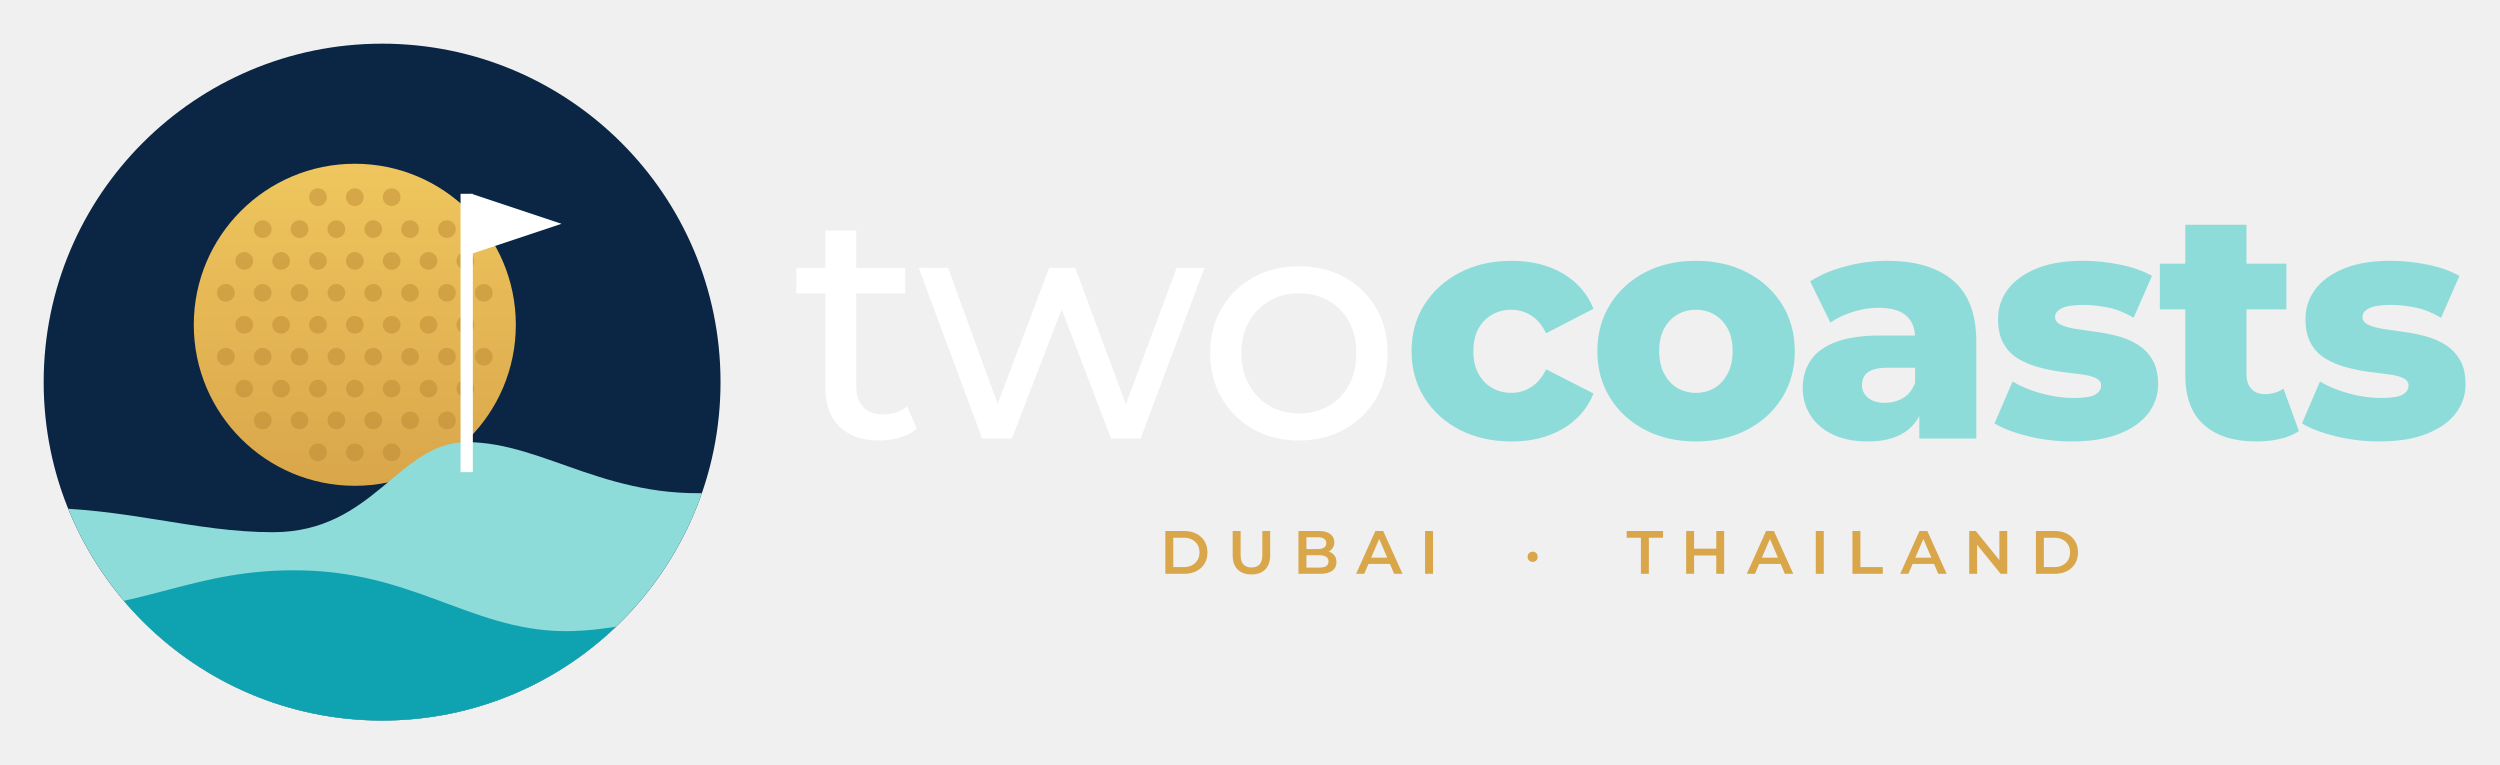
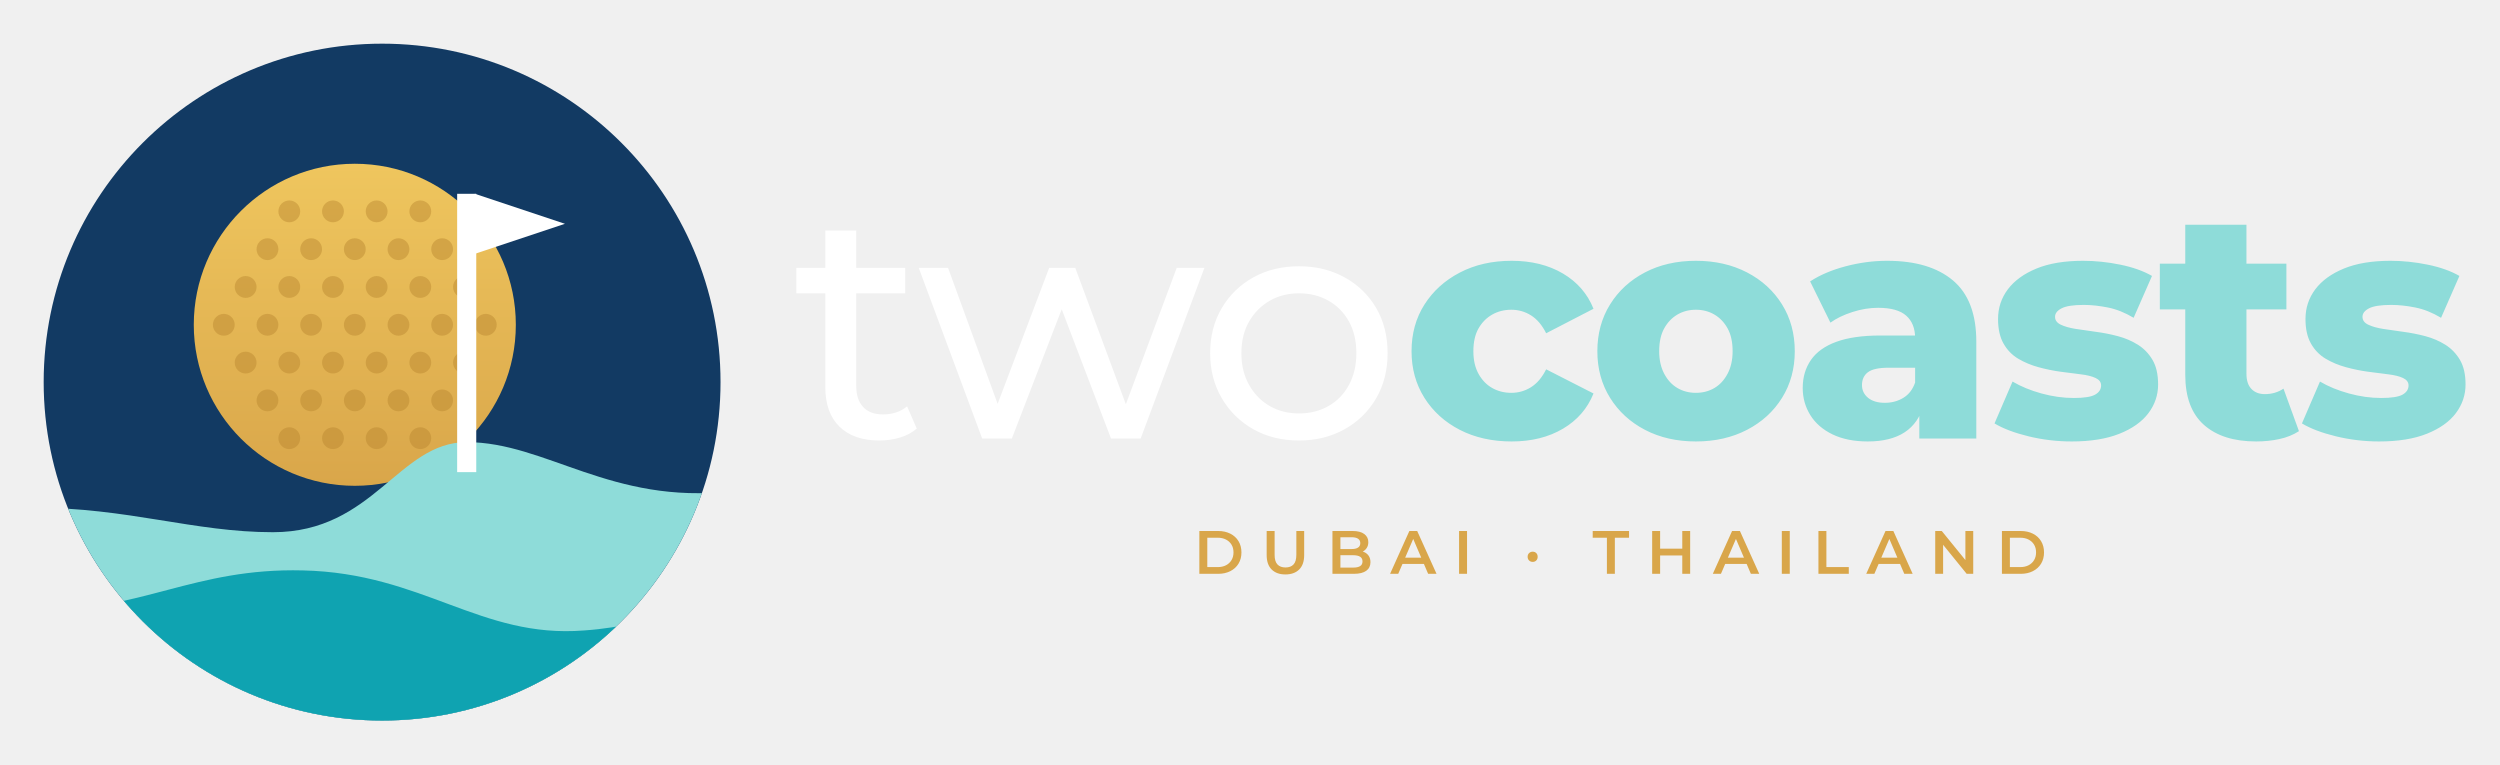
<svg xmlns="http://www.w3.org/2000/svg" viewBox="0 0 1832 560" width="1832" height="560" role="img" aria-labelledby="t">
  <g transform="translate(24 24)">
    <defs>
      <linearGradient id="logo-primary-reverse-m-sun" x1="0" y1="0" x2="0" y2="1">
        <stop offset="0" stop-color="#EFC65E" />
        <stop offset="1" stop-color="#D9A64A" />
      </linearGradient>
      <clipPath id="logo-primary-reverse-m-badge">
        <circle cx="256" cy="256" r="248" />
      </clipPath>
    </defs>
    <g clip-path="url(#logo-primary-reverse-m-badge)">
-       <circle cx="256" cy="256" r="248" fill="#0B2545" />
+       <circle cx="256" cy="256" r="248" fill="#123A63" />
      <circle cx="236" cy="214" r="118" fill="url(#logo-primary-reverse-m-sun)" />
      <g fill="#B8862E" opacity="0.45">
-         <circle cx="209.0" cy="120.5" r="6.5" />
-         <circle cx="236.0" cy="120.5" r="6.5" />
-         <circle cx="263.0" cy="120.5" r="6.5" />
-         <circle cx="168.5" cy="143.9" r="6.5" />
-         <circle cx="195.5" cy="143.9" r="6.5" />
-         <circle cx="222.5" cy="143.9" r="6.5" />
-         <circle cx="249.5" cy="143.9" r="6.5" />
-         <circle cx="276.5" cy="143.9" r="6.5" />
-         <circle cx="303.5" cy="143.9" r="6.5" />
-         <circle cx="155.0" cy="167.2" r="6.5" />
-         <circle cx="182.0" cy="167.2" r="6.5" />
-         <circle cx="209.0" cy="167.2" r="6.5" />
-         <circle cx="236.0" cy="167.2" r="6.5" />
-         <circle cx="263.0" cy="167.2" r="6.5" />
-         <circle cx="290.0" cy="167.2" r="6.5" />
-         <circle cx="317.0" cy="167.2" r="6.5" />
-         <circle cx="141.5" cy="190.6" r="6.5" />
-         <circle cx="168.5" cy="190.6" r="6.5" />
-         <circle cx="195.5" cy="190.6" r="6.5" />
-         <circle cx="222.5" cy="190.6" r="6.5" />
-         <circle cx="249.5" cy="190.6" r="6.5" />
-         <circle cx="276.5" cy="190.6" r="6.5" />
-         <circle cx="303.5" cy="190.6" r="6.5" />
-         <circle cx="330.5" cy="190.6" r="6.5" />
-         <circle cx="155.0" cy="214.0" r="6.5" />
-         <circle cx="182.0" cy="214.0" r="6.5" />
-         <circle cx="209.0" cy="214.0" r="6.5" />
-         <circle cx="236.0" cy="214.0" r="6.5" />
-         <circle cx="263.0" cy="214.0" r="6.5" />
-         <circle cx="290.0" cy="214.0" r="6.5" />
-         <circle cx="317.0" cy="214.0" r="6.5" />
-         <circle cx="141.5" cy="237.4" r="6.5" />
-         <circle cx="168.5" cy="237.4" r="6.5" />
-         <circle cx="195.5" cy="237.4" r="6.5" />
-         <circle cx="222.5" cy="237.4" r="6.5" />
-         <circle cx="249.5" cy="237.4" r="6.5" />
-         <circle cx="276.5" cy="237.4" r="6.5" />
-         <circle cx="303.5" cy="237.4" r="6.5" />
-         <circle cx="330.5" cy="237.4" r="6.5" />
-         <circle cx="155.0" cy="260.8" r="6.5" />
-         <circle cx="182.0" cy="260.8" r="6.5" />
-         <circle cx="209.0" cy="260.8" r="6.5" />
-         <circle cx="236.0" cy="260.8" r="6.5" />
-         <circle cx="263.0" cy="260.8" r="6.5" />
-         <circle cx="290.0" cy="260.8" r="6.5" />
-         <circle cx="317.0" cy="260.8" r="6.5" />
-         <circle cx="168.5" cy="284.1" r="6.5" />
-         <circle cx="195.5" cy="284.1" r="6.5" />
-         <circle cx="222.5" cy="284.1" r="6.5" />
-         <circle cx="249.5" cy="284.1" r="6.5" />
-         <circle cx="276.5" cy="284.1" r="6.5" />
-         <circle cx="303.5" cy="284.1" r="6.5" />
-         <circle cx="209.0" cy="307.5" r="6.5" />
-         <circle cx="236.0" cy="307.5" r="6.5" />
-         <circle cx="263.0" cy="307.5" r="6.5" />
+         <circle cx="188.0" cy="130.9" r="8" />
+         <circle cx="220.0" cy="130.9" r="8" />
+         <circle cx="252.0" cy="130.9" r="8" />
+         <circle cx="284.0" cy="130.9" r="8" />
+         <circle cx="172.0" cy="158.6" r="8" />
+         <circle cx="204.0" cy="158.6" r="8" />
+         <circle cx="236.0" cy="158.6" r="8" />
+         <circle cx="268.0" cy="158.6" r="8" />
+         <circle cx="300.0" cy="158.6" r="8" />
+         <circle cx="156.0" cy="186.3" r="8" />
+         <circle cx="188.0" cy="186.3" r="8" />
+         <circle cx="220.0" cy="186.3" r="8" />
+         <circle cx="252.0" cy="186.3" r="8" />
+         <circle cx="284.0" cy="186.3" r="8" />
+         <circle cx="316.0" cy="186.3" r="8" />
+         <circle cx="140.0" cy="214.0" r="8" />
+         <circle cx="172.0" cy="214.0" r="8" />
+         <circle cx="204.0" cy="214.0" r="8" />
+         <circle cx="236.0" cy="214.0" r="8" />
+         <circle cx="268.0" cy="214.0" r="8" />
+         <circle cx="300.0" cy="214.0" r="8" />
+         <circle cx="332.0" cy="214.0" r="8" />
+         <circle cx="156.0" cy="241.7" r="8" />
+         <circle cx="188.0" cy="241.7" r="8" />
+         <circle cx="220.0" cy="241.7" r="8" />
+         <circle cx="252.0" cy="241.7" r="8" />
+         <circle cx="284.0" cy="241.7" r="8" />
+         <circle cx="316.0" cy="241.7" r="8" />
+         <circle cx="172.0" cy="269.4" r="8" />
+         <circle cx="204.0" cy="269.4" r="8" />
+         <circle cx="236.0" cy="269.4" r="8" />
+         <circle cx="268.0" cy="269.4" r="8" />
+         <circle cx="300.0" cy="269.4" r="8" />
+         <circle cx="188.0" cy="297.1" r="8" />
+         <circle cx="220.0" cy="297.1" r="8" />
+         <circle cx="252.0" cy="297.1" r="8" />
+         <circle cx="284.0" cy="297.1" r="8" />
      </g>
      <path d="M0 348 C70 348 118 366 176 366 C250 366 268 300 318 300 C376 300 424 346 512 336 V512 H0 Z" fill="#8EDCD9" />
      <path d="M0 424 C80 424 118 392 198 394 C286 396 328 444 404 438 C462 434 490 412 512 408 V512 H0 Z" fill="#0FA3B1" />
-       <path d="M313.5 118 H322.5 V322 H313.5 Z" fill="#FFFFFF" />
-       <path d="M321.5 118 L387.5 140 L321.5 162 Z" fill="#FFFFFF" />
+       <path d="M311 118 H325 V322 H311 Z" fill="#FFFFFF" />
+       <path d="M324 118 L390 140 L324 162 Z" fill="#FFFFFF" />
    </g>
  </g>
  <g transform="translate(580 137.3)">
    <path id="logo-primary-reverse-w-two" d="M64.43 185.50Q45.55 185.50 35.16 175.35Q24.78 165.20 24.78 146.32L24.78 31.62L47.44 31.62L47.44 145.38Q47.44 155.52 52.51 160.95Q57.58 166.38 67.02 166.38Q77.64 166.38 84.72 160.48L91.80 176.76Q86.61 181.25 79.41 183.37Q72.22 185.50 64.43 185.50ZM3.54 77.64L3.54 59.00L83.31 59.00L83.31 77.64ZM139.75 184.08L93.26 59.00L114.74 59.00L156.04 172.28L145.89 172.28L188.84 59.00L207.96 59.00L249.97 172.28L240.05 172.28L282.30 59.00L302.59 59.00L255.87 184.08L234.15 184.08L194.74 80.71L201.35 80.71L161.47 184.08ZM371.93 185.50Q353.05 185.50 338.42 177.24Q323.79 168.98 315.29 154.46Q306.80 139.95 306.80 121.54Q306.80 102.90 315.29 88.50Q323.79 74.10 338.42 65.96Q353.05 57.82 371.93 57.82Q390.58 57.82 405.33 65.96Q420.08 74.10 428.45 88.38Q436.83 102.66 436.83 121.54Q436.83 140.18 428.45 154.58Q420.08 168.98 405.33 177.24Q390.58 185.50 371.93 185.50ZM371.93 165.67Q383.97 165.67 393.53 160.24Q403.08 154.82 408.51 144.79Q413.94 134.76 413.94 121.54Q413.94 108.09 408.51 98.29Q403.08 88.50 393.53 83.07Q383.97 77.64 371.93 77.64Q359.90 77.64 350.46 83.07Q341.02 88.50 335.35 98.29Q329.69 108.09 329.69 121.54Q329.69 134.76 335.35 144.79Q341.02 154.82 350.46 160.24Q359.90 165.67 371.93 165.67Z" fill="#FFFFFF" />
    <path id="logo-primary-reverse-w-coasts" d="M527.77 186.20Q506.30 186.20 489.78 177.71Q473.26 169.21 463.82 154.23Q454.38 139.24 454.38 120.12Q454.38 100.77 463.82 85.90Q473.26 71.04 489.78 62.42Q506.30 53.81 527.77 53.81Q549.48 53.81 565.30 63.13Q581.11 72.45 587.72 88.97L553.02 106.91Q548.54 97.94 541.93 93.81Q535.32 89.68 527.54 89.68Q519.75 89.68 513.49 93.22Q507.24 96.76 503.46 103.37Q499.69 109.98 499.69 120.12Q499.69 129.80 503.46 136.64Q507.24 143.49 513.49 147.03Q519.75 150.57 527.54 150.57Q535.32 150.57 541.93 146.44Q548.54 142.31 553.02 133.34L587.72 151.04Q581.11 167.56 565.30 176.88Q549.48 186.20 527.77 186.20ZM662.76 186.20Q641.75 186.20 625.47 177.71Q609.18 169.21 599.86 154.23Q590.54 139.24 590.54 120.12Q590.54 100.77 599.86 85.79Q609.18 70.80 625.47 62.30Q641.75 53.81 662.76 53.81Q683.76 53.81 700.16 62.30Q716.56 70.80 725.89 85.79Q735.21 100.77 735.21 120.12Q735.21 139.24 725.89 154.23Q716.56 169.21 700.16 177.71Q683.76 186.20 662.76 186.20ZM662.76 150.57Q670.31 150.57 676.33 147.03Q682.34 143.49 686.00 136.53Q689.66 129.56 689.66 120.12Q689.66 109.98 686.00 103.37Q682.34 96.76 676.33 93.22Q670.31 89.68 662.76 89.68Q655.20 89.68 649.19 93.22Q643.17 96.76 639.51 103.37Q635.85 109.98 635.85 120.12Q635.85 129.56 639.51 136.53Q643.17 143.49 649.19 147.03Q655.20 150.57 662.76 150.57ZM826.47 184.08L826.47 160.24L823.40 154.34L823.40 110.45Q823.40 99.83 816.91 94.05Q810.42 88.26 796.26 88.26Q787.05 88.26 777.50 91.33Q767.94 94.40 761.33 99.12L746.46 68.91Q757.32 61.83 772.54 57.82Q787.76 53.81 802.87 53.81Q834.02 53.81 851.13 68.20Q868.24 82.60 868.24 113.04L868.24 184.08ZM788.71 186.20Q773.60 186.20 762.86 181.01Q752.13 175.82 746.58 166.85Q741.03 157.88 741.03 147.03Q741.03 135.23 747.05 126.50Q753.07 117.76 765.70 113.16Q778.32 108.56 797.91 108.56L828.12 108.56L828.12 132.16L804.05 132.16Q793.19 132.16 788.82 135.46Q784.46 138.77 784.46 144.90Q784.46 150.57 788.94 154.23Q793.43 157.88 801.21 157.88Q808.77 157.88 814.78 154.23Q820.80 150.57 823.40 143.02L829.53 159.54Q825.99 172.75 815.73 179.48Q805.46 186.20 788.71 186.20ZM938.22 186.20Q921.93 186.20 906.47 182.43Q891.02 178.65 881.58 172.99L894.79 142.31Q904.00 147.74 916.03 151.04Q928.07 154.34 939.63 154.34Q950.96 154.34 955.33 151.87Q959.69 149.39 959.69 145.14Q959.69 141.60 955.68 139.71Q951.67 137.82 944.82 137.00Q937.98 136.17 930.07 135.11Q922.17 134.05 913.91 131.81Q905.65 129.56 898.92 125.55Q892.20 121.54 888.18 114.46Q884.17 107.38 884.17 96.52Q884.17 84.25 891.37 74.69Q898.57 65.14 912.37 59.47Q926.18 53.81 946.48 53.81Q959.93 53.81 973.73 56.64Q987.54 59.47 996.98 64.90L983.53 95.58Q974.09 89.92 964.65 88.03Q955.21 86.14 946.95 86.14Q935.62 86.14 930.78 88.62Q925.94 91.10 925.94 94.87Q925.94 98.65 930.19 100.65Q934.44 102.66 941.05 103.72Q947.66 104.78 955.80 105.85Q963.94 106.91 971.96 109.03Q979.99 111.16 986.60 115.29Q993.20 119.42 997.33 126.38Q1001.46 133.34 1001.46 144.43Q1001.46 156.00 994.38 165.44Q987.30 174.88 973.14 180.54Q958.98 186.20 938.22 186.20ZM1073.28 186.20Q1048.74 186.20 1035.05 174.05Q1021.36 161.90 1021.36 137.35L1021.36 27.38L1066.20 27.38L1066.20 136.64Q1066.20 143.96 1069.86 147.74Q1073.52 151.51 1079.65 151.51Q1087.44 151.51 1093.34 147.50L1104.67 178.65Q1098.53 182.66 1090.39 184.43Q1082.25 186.20 1073.28 186.20ZM1002.72 89.44L1002.72 55.93L1095.47 55.93L1095.47 89.44ZM1163.50 186.20Q1147.22 186.20 1131.76 182.43Q1116.30 178.65 1106.86 172.99L1120.08 142.31Q1129.28 147.74 1141.32 151.04Q1153.35 154.34 1164.92 154.34Q1176.24 154.34 1180.61 151.87Q1184.98 149.39 1184.98 145.14Q1184.98 141.60 1180.96 139.71Q1176.95 137.82 1170.11 137.00Q1163.26 136.17 1155.36 135.11Q1147.45 134.05 1139.19 131.81Q1130.93 129.56 1124.21 125.55Q1117.48 121.54 1113.47 114.46Q1109.46 107.38 1109.46 96.52Q1109.46 84.25 1116.65 74.69Q1123.85 65.14 1137.66 59.47Q1151.46 53.81 1171.76 53.81Q1185.21 53.81 1199.02 56.64Q1212.82 59.47 1222.26 64.90L1208.81 95.58Q1199.37 89.92 1189.93 88.03Q1180.49 86.14 1172.23 86.14Q1160.90 86.14 1156.07 88.62Q1151.23 91.10 1151.23 94.87Q1151.23 98.65 1155.48 100.65Q1159.72 102.66 1166.33 103.72Q1172.94 104.78 1181.08 105.85Q1189.22 106.91 1197.25 109.03Q1205.27 111.16 1211.88 115.29Q1218.49 119.42 1222.62 126.38Q1226.75 133.34 1226.75 144.43Q1226.75 156.00 1219.67 165.44Q1212.59 174.88 1198.43 180.54Q1184.27 186.20 1163.50 186.20Z" fill="#8EDCD9" />
-     <path id="logo-primary-reverse-w-tagline" d="M273.97 283.20L273.97 251.81L287.74 251.81Q292.76 251.81 296.64 253.76Q300.52 255.71 302.67 259.26Q304.82 262.80 304.82 267.51Q304.82 272.21 302.67 275.76Q300.52 279.30 296.64 281.25Q292.76 283.20 287.74 283.20ZM279.80 278.27L287.38 278.27Q290.92 278.27 293.50 276.92Q296.08 275.58 297.53 273.16Q298.99 270.73 298.99 267.51Q298.99 264.19 297.53 261.81Q296.08 259.43 293.50 258.09Q290.92 256.74 287.38 256.74L279.80 256.74ZM337.02 283.65Q330.60 283.65 326.95 280.02Q323.29 276.38 323.29 269.48L323.29 251.81L329.12 251.81L329.12 269.30Q329.12 274.14 331.21 276.34Q333.29 278.54 337.11 278.54Q340.92 278.54 342.98 276.34Q345.04 274.14 345.04 269.30L345.04 251.81L350.78 251.81L350.78 269.48Q350.78 276.38 347.13 280.02Q343.47 283.65 337.02 283.65ZM371.51 283.20L371.51 251.81L386.26 251.81Q391.87 251.81 394.82 254.03Q397.78 256.25 397.78 259.97Q397.78 262.48 396.62 264.26Q395.45 266.03 393.50 266.99Q391.55 267.95 389.26 267.95L390.07 266.34Q392.72 266.34 394.82 267.30Q396.93 268.27 398.14 270.11Q399.35 271.95 399.35 274.68Q399.35 278.72 396.28 280.96Q393.21 283.20 387.16 283.20ZM377.34 278.63L386.80 278.63Q390.03 278.63 391.78 277.55Q393.52 276.47 393.52 274.10Q393.52 271.77 391.78 270.67Q390.03 269.57 386.80 269.57L376.89 269.57L376.89 265.04L385.59 265.04Q388.59 265.04 390.25 263.96Q391.91 262.89 391.91 260.74Q391.91 258.54 390.25 257.46Q388.59 256.39 385.59 256.39L377.34 256.39ZM413.74 283.20L427.86 251.81L433.60 251.81L447.77 283.20L441.63 283.20L429.52 254.91L431.85 254.91L419.70 283.20ZM420.24 275.94L421.85 271.36L438.76 271.36L440.33 275.94ZM464.30 283.20L464.30 251.81L470.13 251.81L470.13 283.20ZM543.17 274.46Q541.60 274.46 540.52 273.42Q539.44 272.39 539.44 270.73Q539.44 269.03 540.52 268.00Q541.60 266.97 543.17 266.97Q544.74 266.97 545.77 268.00Q546.80 269.03 546.80 270.73Q546.80 272.39 545.77 273.42Q544.74 274.46 543.17 274.46ZM622.45 283.20L622.45 256.74L612.05 256.74L612.05 251.81L638.68 251.81L638.68 256.74L628.28 256.74L628.28 283.20ZM677.68 283.20L677.68 251.81L683.47 251.81L683.47 283.20ZM655.62 283.20L655.62 251.81L661.45 251.81L661.45 283.20ZM661.00 269.75L661.00 264.77L678.13 264.77L678.13 269.75ZM700.06 283.20L714.19 251.81L719.93 251.81L734.10 283.20L727.95 283.20L715.85 254.91L718.18 254.91L706.03 283.20ZM706.56 275.94L708.18 271.36L725.08 271.36L726.65 275.94ZM750.62 283.20L750.62 251.81L756.45 251.81L756.45 283.20ZM777.46 283.20L777.46 251.81L783.29 251.81L783.29 278.27L799.70 278.27L799.70 283.20ZM812.48 283.20L826.61 251.81L832.35 251.81L846.52 283.20L840.38 283.20L828.27 254.91L830.60 254.91L818.45 283.20ZM818.99 275.94L820.60 271.36L837.51 271.36L839.08 275.94ZM863.04 283.20L863.04 251.81L867.84 251.81L887.53 276.03L885.15 276.03L885.15 251.81L890.89 251.81L890.89 283.20L886.09 283.20L866.45 258.99L868.83 258.99L868.83 283.20ZM911.92 283.20L911.92 251.81L925.69 251.81Q930.71 251.81 934.59 253.76Q938.47 255.71 940.62 259.26Q942.77 262.80 942.77 267.51Q942.77 272.21 940.62 275.76Q938.47 279.30 934.59 281.25Q930.71 283.20 925.69 283.20ZM917.75 278.27L925.33 278.27Q928.87 278.27 931.45 276.92Q934.03 275.58 935.49 273.16Q936.94 270.73 936.94 267.51Q936.94 264.19 935.49 261.81Q934.03 259.43 931.45 258.09Q928.87 256.74 925.33 256.74L917.75 256.74Z" fill="#D9A64A" />
+     <path id="logo-primary-reverse-w-tagline" d="M298.88 283.20L298.88 251.81L312.65 251.81Q317.67 251.81 321.55 253.76Q325.43 255.71 327.58 259.26Q329.73 262.80 329.73 267.51Q329.73 272.21 327.58 275.76Q325.43 279.30 321.55 281.25Q317.67 283.20 312.65 283.20ZM304.71 278.27L312.29 278.27Q315.83 278.27 318.41 276.92Q320.99 275.58 322.45 273.16Q323.91 270.73 323.91 267.51Q323.91 264.19 322.45 261.81Q320.99 259.43 318.41 258.09Q315.83 256.74 312.29 256.74L304.71 256.74ZM361.93 283.65Q355.52 283.65 351.86 280.02Q348.21 276.38 348.21 269.48L348.21 251.81L354.04 251.81L354.04 269.30Q354.04 274.14 356.12 276.34Q358.21 278.54 362.02 278.54Q365.83 278.54 367.89 276.34Q369.96 274.14 369.96 269.30L369.96 251.81L375.70 251.81L375.70 269.48Q375.70 276.38 372.04 280.02Q368.39 283.65 361.93 283.65ZM396.42 283.20L396.42 251.81L411.17 251.81Q416.78 251.81 419.74 254.03Q422.70 256.25 422.70 259.97Q422.70 262.48 421.53 264.26Q420.37 266.03 418.42 266.99Q416.47 267.95 414.18 267.95L414.99 266.34Q417.63 266.34 419.74 267.30Q421.85 268.27 423.06 270.11Q424.27 271.95 424.27 274.68Q424.27 278.72 421.20 280.96Q418.12 283.20 412.07 283.20ZM402.25 278.63L411.71 278.63Q414.94 278.63 416.69 277.55Q418.44 276.47 418.44 274.10Q418.44 271.77 416.69 270.67Q414.94 269.57 411.71 269.57L401.80 269.57L401.80 265.04L410.50 265.04Q413.51 265.04 415.16 263.96Q416.82 262.89 416.82 260.74Q416.82 258.54 415.16 257.46Q413.51 256.39 410.50 256.39L402.25 256.39ZM438.65 283.20L452.78 251.81L458.52 251.81L472.69 283.20L466.54 283.20L454.44 254.91L456.77 254.91L444.62 283.20ZM445.15 275.94L446.77 271.36L463.67 271.36L465.24 275.94ZM489.21 283.20L489.21 251.81L495.04 251.81L495.04 283.20ZM543.17 274.46Q541.60 274.46 540.52 273.42Q539.44 272.39 539.44 270.73Q539.44 269.03 540.52 268.00Q541.60 266.97 543.17 266.97Q544.74 266.97 545.77 268.00Q546.80 269.03 546.80 270.73Q546.80 272.39 545.77 273.42Q544.74 274.46 543.17 274.46ZM597.54 283.20L597.54 256.74L587.13 256.74L587.13 251.81L613.77 251.81L613.77 256.74L603.37 256.74L603.37 283.20ZM652.77 283.20L652.77 251.81L658.55 251.81L658.55 283.20ZM630.71 283.20L630.71 251.81L636.54 251.81L636.54 283.20ZM636.09 269.75L636.09 264.77L653.22 264.77L653.22 269.75ZM675.15 283.20L689.27 251.81L695.01 251.81L709.18 283.20L703.04 283.20L690.93 254.91L693.26 254.91L681.11 283.20ZM681.65 275.94L683.26 271.36L700.17 271.36L701.74 275.94ZM725.71 283.20L725.71 251.81L731.54 251.81L731.54 283.20ZM752.55 283.20L752.55 251.81L758.38 251.81L758.38 278.27L774.79 278.27L774.79 283.20ZM787.57 283.20L801.70 251.81L807.44 251.81L821.60 283.20L815.46 283.20L803.35 254.91L805.69 254.91L793.53 283.20ZM794.07 275.94L795.69 271.36L812.59 271.36L814.16 275.94ZM838.13 283.20L838.13 251.81L842.93 251.81L862.61 276.03L860.24 276.03L860.24 251.81L865.98 251.81L865.98 283.20L861.18 283.20L841.54 258.99L843.91 258.99L843.91 283.20ZM887.01 283.20L887.01 251.81L900.78 251.81Q905.80 251.81 909.68 253.76Q913.55 255.71 915.71 259.26Q917.86 262.80 917.86 267.51Q917.86 272.21 915.71 275.76Q913.55 279.30 909.68 281.25Q905.80 283.20 900.78 283.20ZM892.84 278.27L900.42 278.27Q903.96 278.27 906.54 276.92Q909.12 275.58 910.57 273.16Q912.03 270.73 912.03 267.51Q912.03 264.19 910.57 261.81Q909.12 259.43 906.54 258.09Q903.96 256.74 900.42 256.74L892.84 256.74Z" fill="#D9A64A" />
  </g>
</svg>
